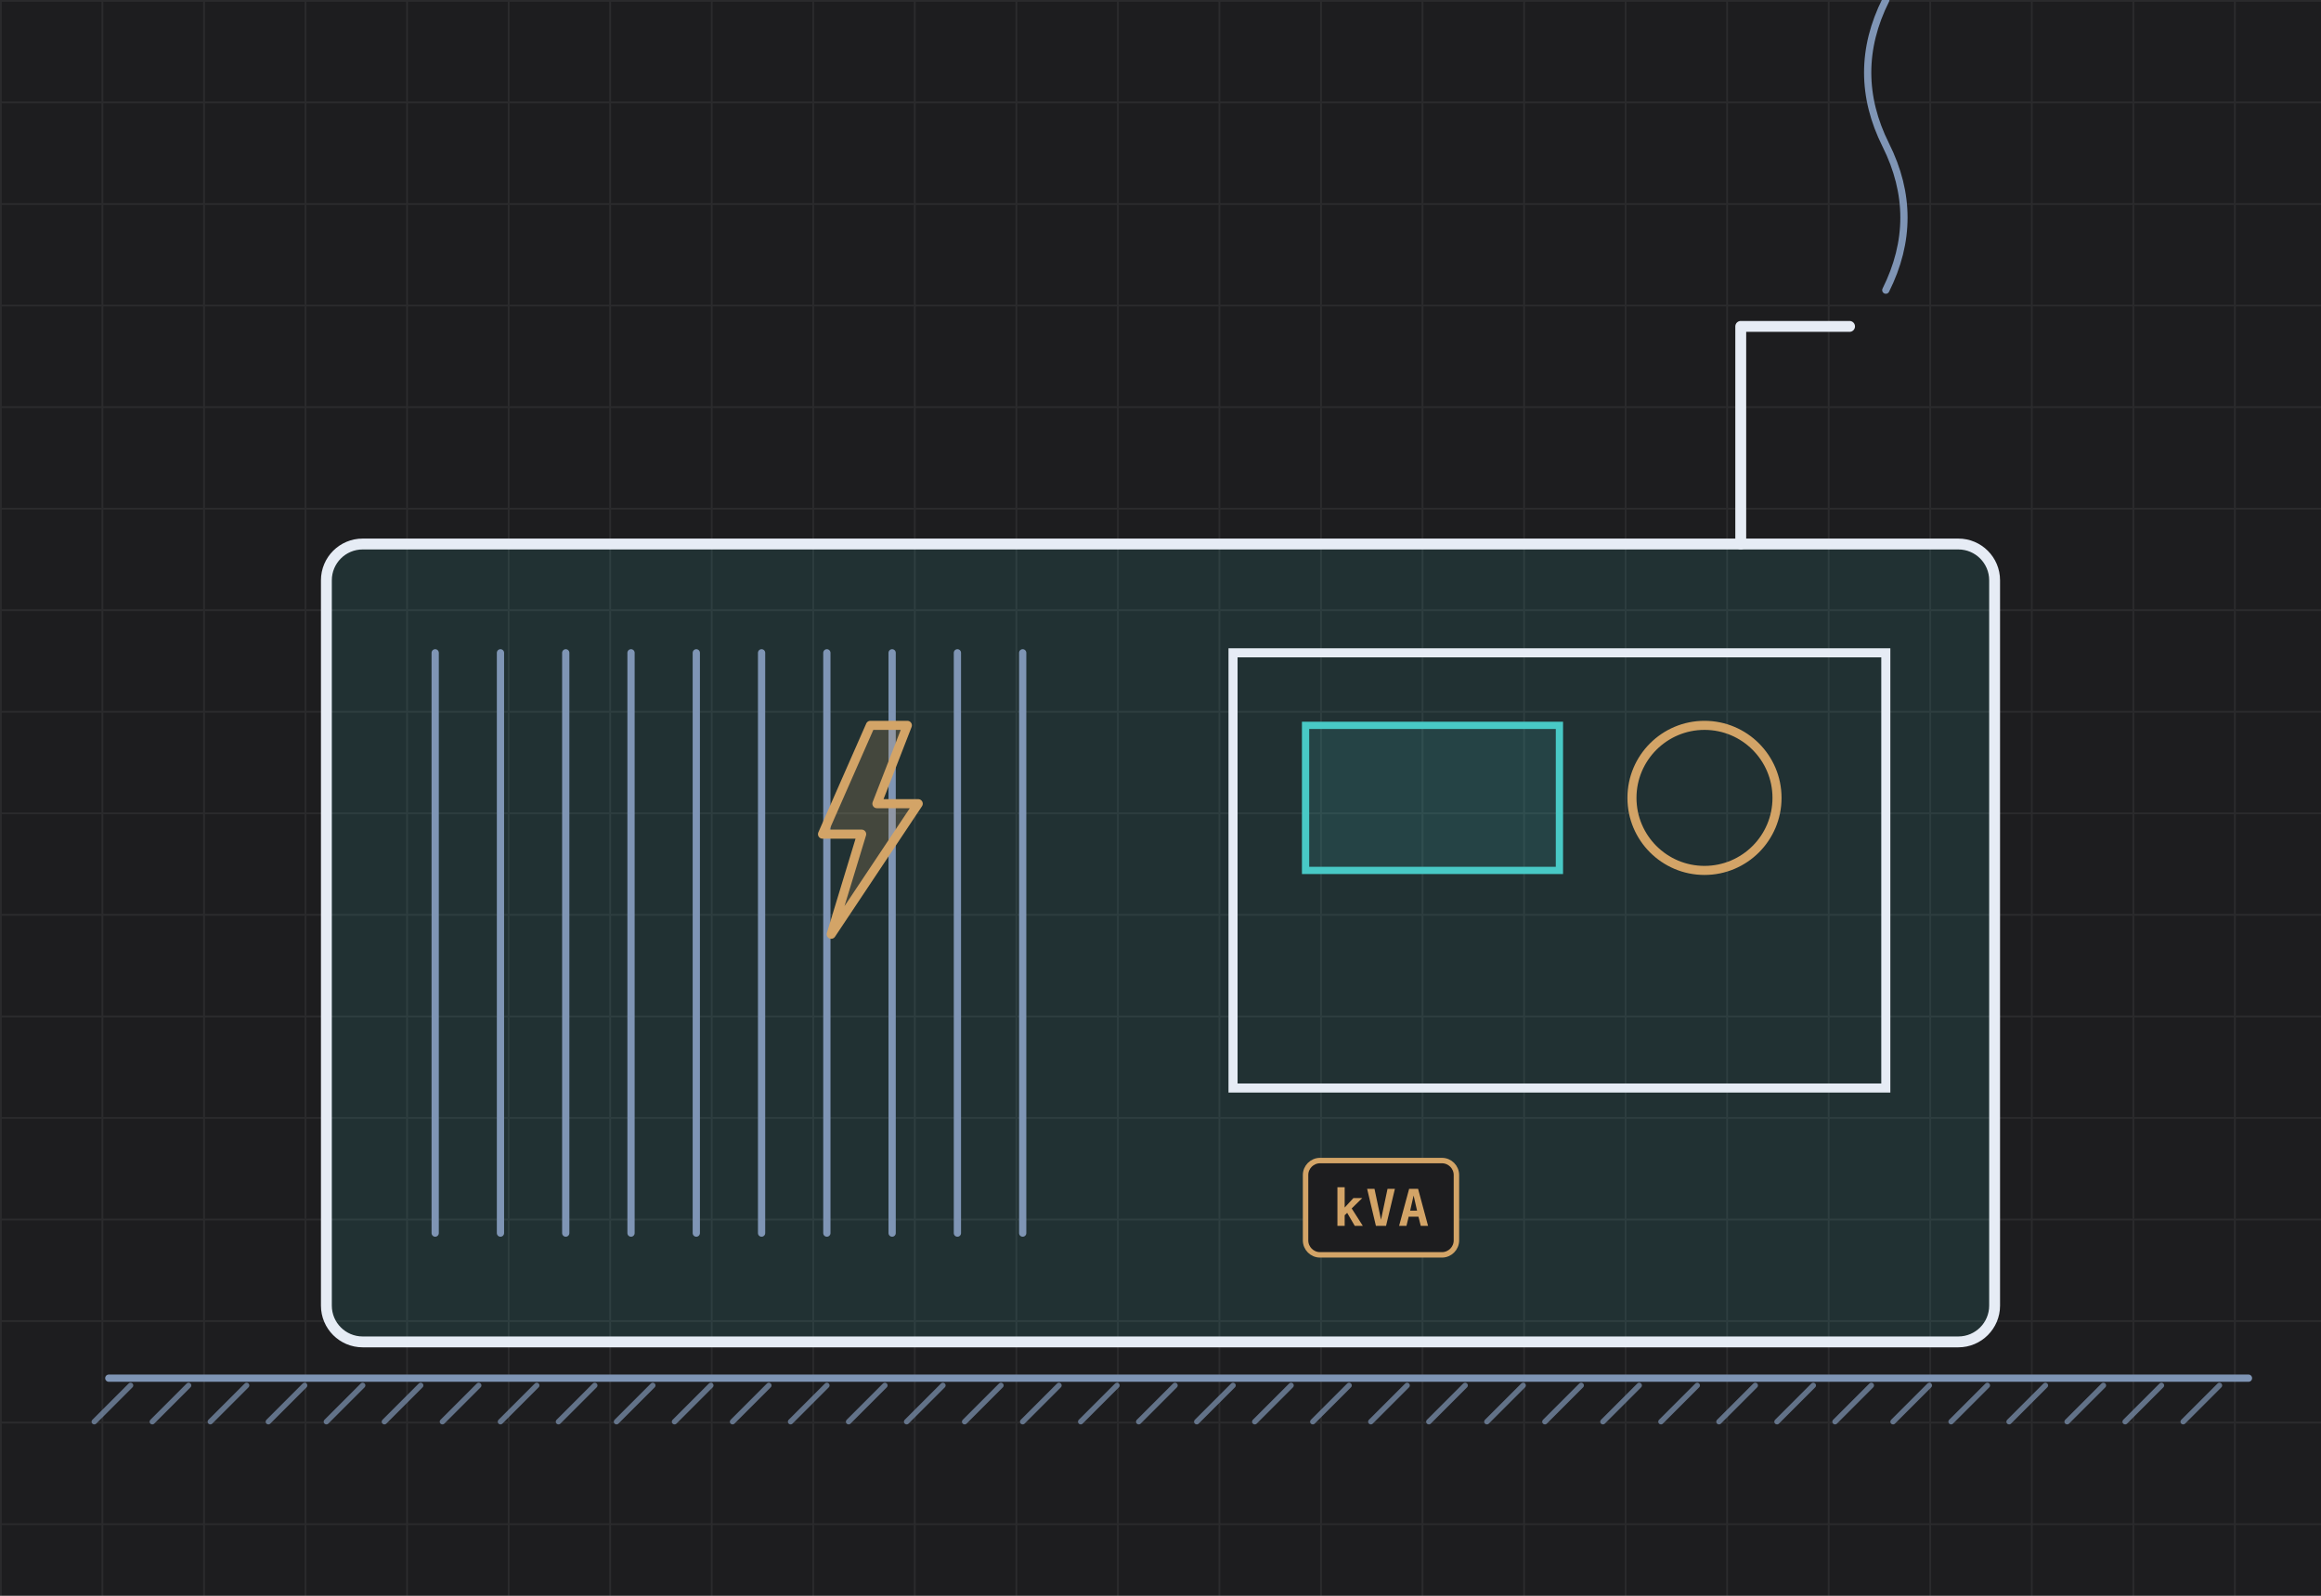
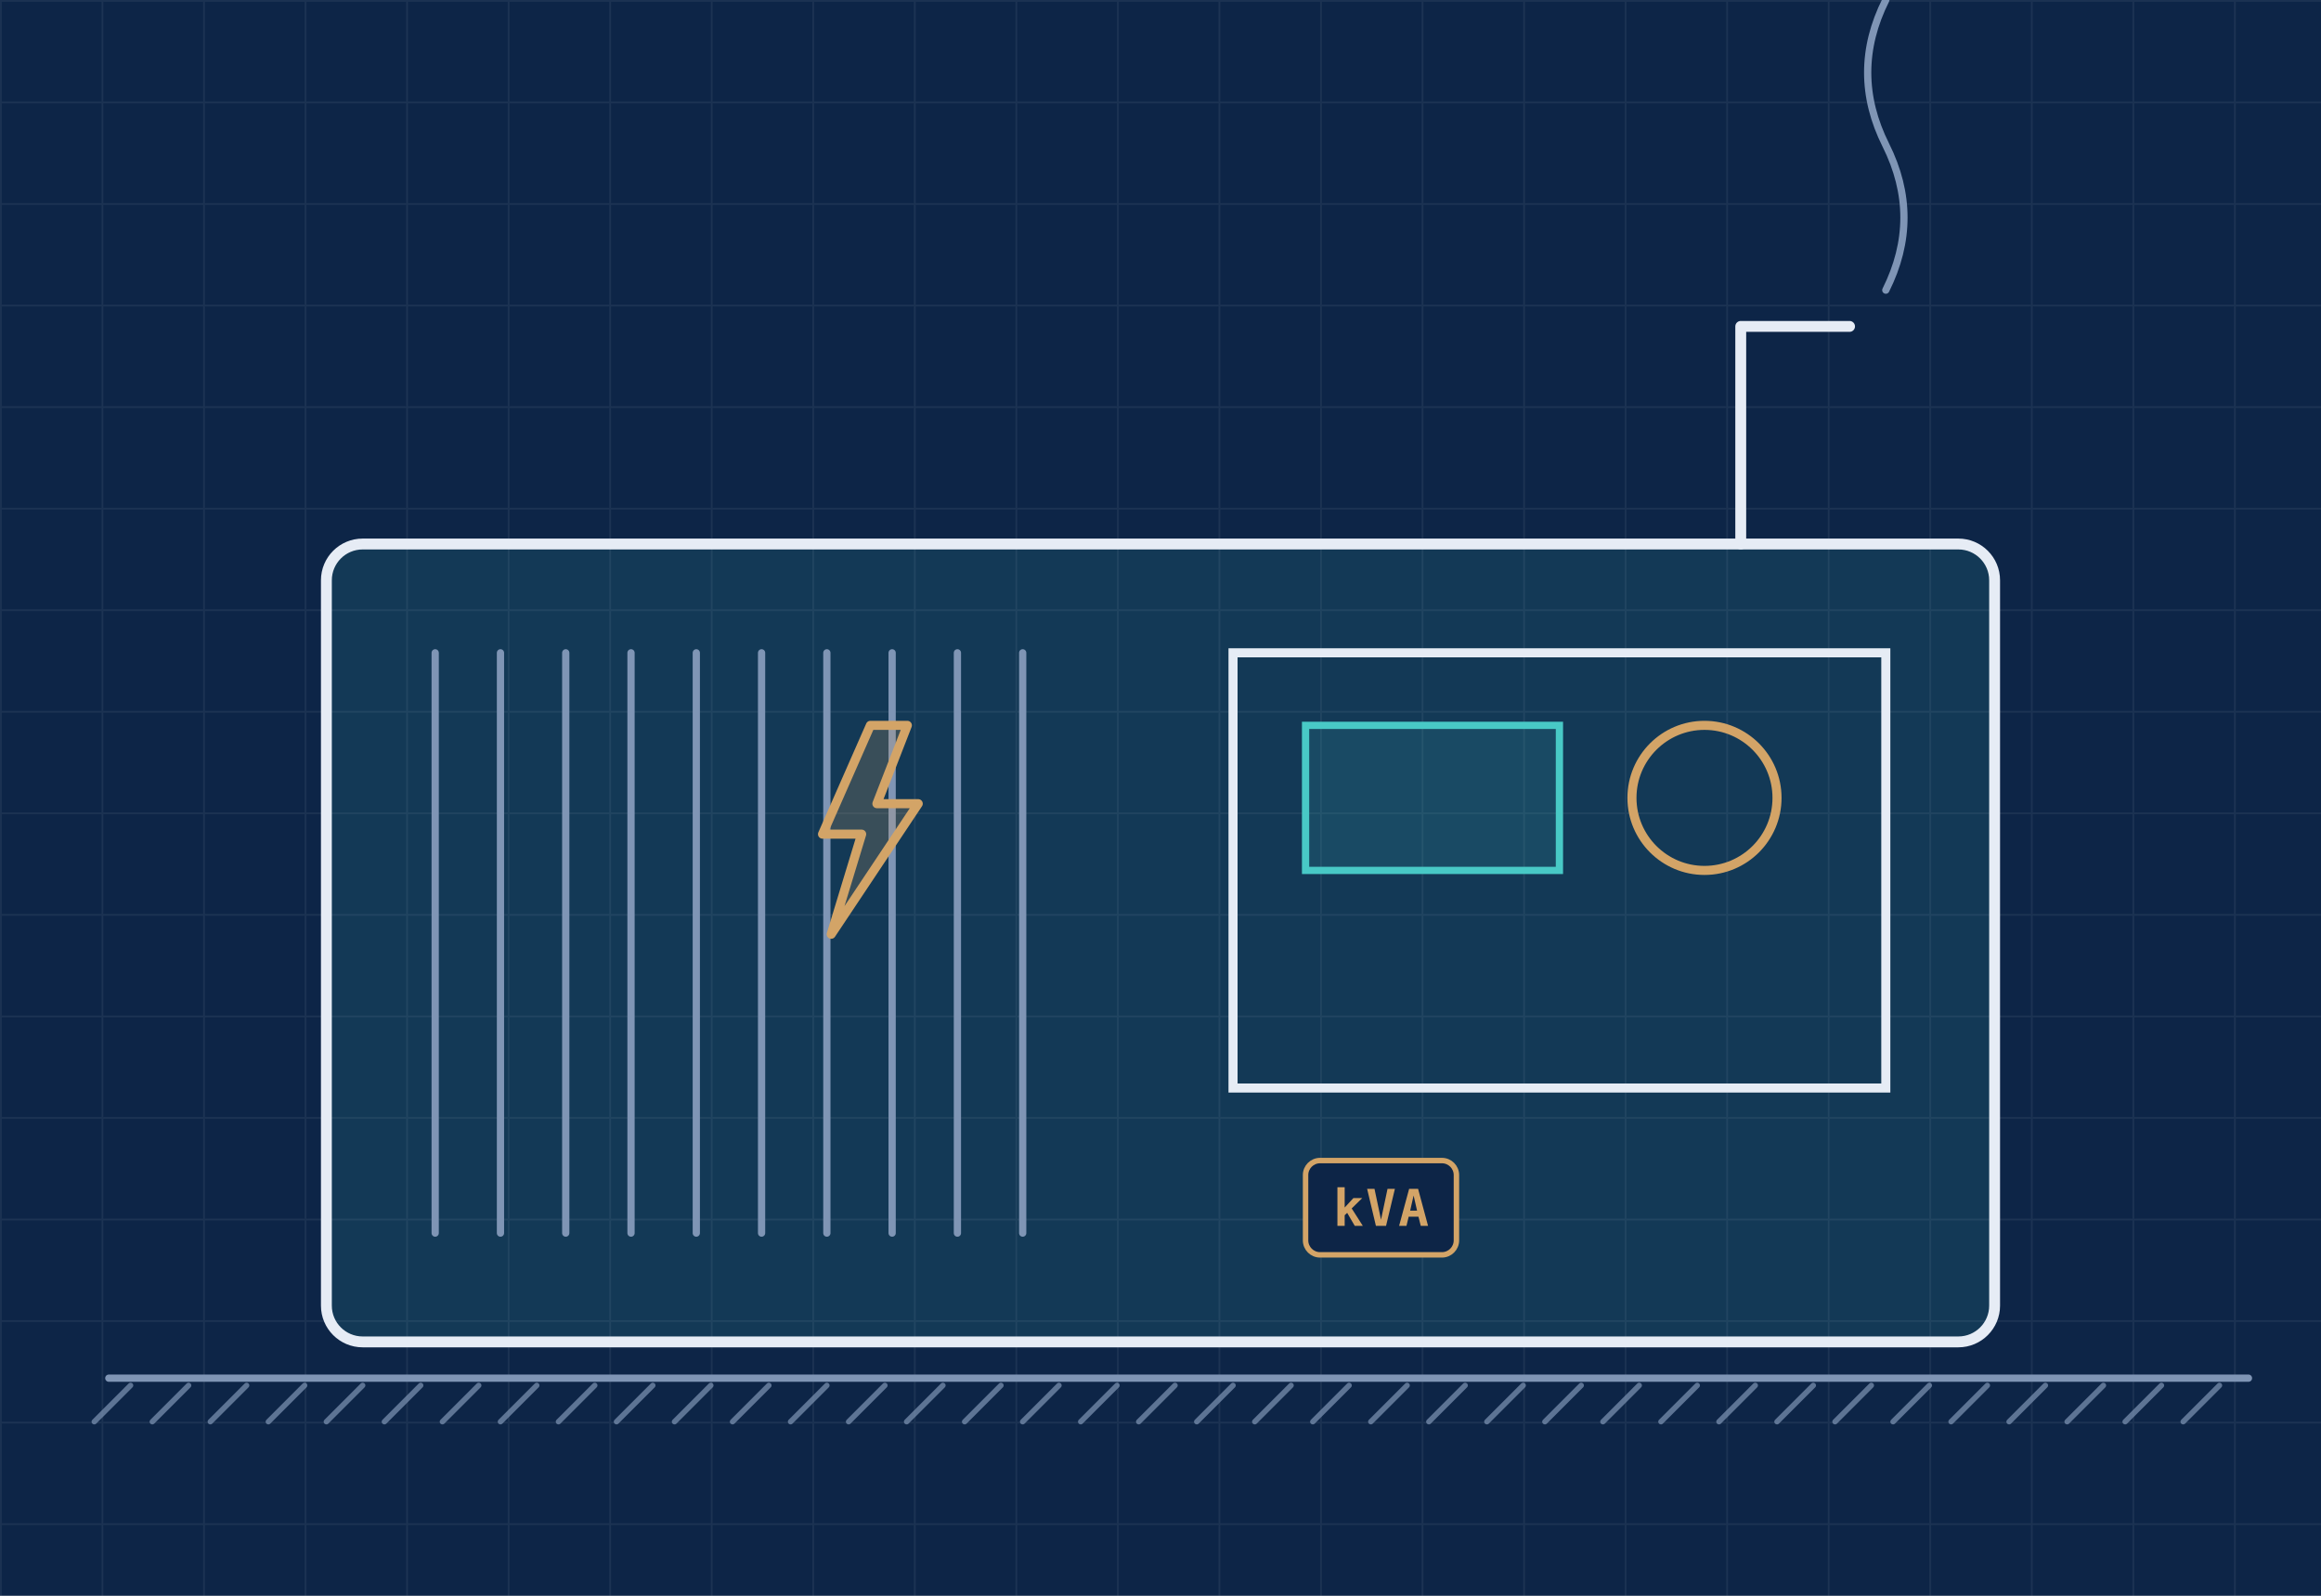
<svg xmlns="http://www.w3.org/2000/svg" viewBox="0 0 640 440" width="640" height="440" role="img" aria-label="Jeneratör Periyodik Kontrolü ve Raporu: jeneratör çizimi">
  <defs>
    <pattern id="g" width="28" height="28" patternUnits="userSpaceOnUse">
      <path d="M28 0H0V28" fill="none" stroke="#ffffff" stroke-opacity=".06" />
    </pattern>
  </defs>
-   <rect width="640" height="440" fill="#1d1d1f" />
+   <rect width="640" height="440" fill="#0d2547" />
  <rect width="640" height="440" fill="url(#g)" />
  <g transform="translate(0,0)">
    <line x1="30" y1="380" x2="620" y2="380" stroke="#7f95b5" stroke-width="2" opacity="1" stroke-linecap="round" />
    <line x1="36" y1="382" x2="26" y2="392" stroke="#7f95b5" stroke-width="1.5" opacity="0.7" stroke-linecap="round" />
    <line x1="52" y1="382" x2="42" y2="392" stroke="#7f95b5" stroke-width="1.5" opacity="0.7" stroke-linecap="round" />
    <line x1="68" y1="382" x2="58" y2="392" stroke="#7f95b5" stroke-width="1.5" opacity="0.7" stroke-linecap="round" />
    <line x1="84" y1="382" x2="74" y2="392" stroke="#7f95b5" stroke-width="1.5" opacity="0.7" stroke-linecap="round" />
    <line x1="100" y1="382" x2="90" y2="392" stroke="#7f95b5" stroke-width="1.5" opacity="0.7" stroke-linecap="round" />
    <line x1="116" y1="382" x2="106" y2="392" stroke="#7f95b5" stroke-width="1.5" opacity="0.7" stroke-linecap="round" />
    <line x1="132" y1="382" x2="122" y2="392" stroke="#7f95b5" stroke-width="1.5" opacity="0.7" stroke-linecap="round" />
    <line x1="148" y1="382" x2="138" y2="392" stroke="#7f95b5" stroke-width="1.5" opacity="0.7" stroke-linecap="round" />
    <line x1="164" y1="382" x2="154" y2="392" stroke="#7f95b5" stroke-width="1.5" opacity="0.7" stroke-linecap="round" />
    <line x1="180" y1="382" x2="170" y2="392" stroke="#7f95b5" stroke-width="1.5" opacity="0.7" stroke-linecap="round" />
    <line x1="196" y1="382" x2="186" y2="392" stroke="#7f95b5" stroke-width="1.5" opacity="0.7" stroke-linecap="round" />
    <line x1="212" y1="382" x2="202" y2="392" stroke="#7f95b5" stroke-width="1.5" opacity="0.7" stroke-linecap="round" />
    <line x1="228" y1="382" x2="218" y2="392" stroke="#7f95b5" stroke-width="1.5" opacity="0.7" stroke-linecap="round" />
    <line x1="244" y1="382" x2="234" y2="392" stroke="#7f95b5" stroke-width="1.5" opacity="0.7" stroke-linecap="round" />
    <line x1="260" y1="382" x2="250" y2="392" stroke="#7f95b5" stroke-width="1.5" opacity="0.7" stroke-linecap="round" />
    <line x1="276" y1="382" x2="266" y2="392" stroke="#7f95b5" stroke-width="1.5" opacity="0.7" stroke-linecap="round" />
    <line x1="292" y1="382" x2="282" y2="392" stroke="#7f95b5" stroke-width="1.5" opacity="0.7" stroke-linecap="round" />
    <line x1="308" y1="382" x2="298" y2="392" stroke="#7f95b5" stroke-width="1.5" opacity="0.7" stroke-linecap="round" />
    <line x1="324" y1="382" x2="314" y2="392" stroke="#7f95b5" stroke-width="1.5" opacity="0.7" stroke-linecap="round" />
    <line x1="340" y1="382" x2="330" y2="392" stroke="#7f95b5" stroke-width="1.5" opacity="0.7" stroke-linecap="round" />
    <line x1="356" y1="382" x2="346" y2="392" stroke="#7f95b5" stroke-width="1.5" opacity="0.7" stroke-linecap="round" />
    <line x1="372" y1="382" x2="362" y2="392" stroke="#7f95b5" stroke-width="1.5" opacity="0.7" stroke-linecap="round" />
    <line x1="388" y1="382" x2="378" y2="392" stroke="#7f95b5" stroke-width="1.5" opacity="0.7" stroke-linecap="round" />
    <line x1="404" y1="382" x2="394" y2="392" stroke="#7f95b5" stroke-width="1.5" opacity="0.7" stroke-linecap="round" />
    <line x1="420" y1="382" x2="410" y2="392" stroke="#7f95b5" stroke-width="1.5" opacity="0.7" stroke-linecap="round" />
    <line x1="436" y1="382" x2="426" y2="392" stroke="#7f95b5" stroke-width="1.5" opacity="0.7" stroke-linecap="round" />
    <line x1="452" y1="382" x2="442" y2="392" stroke="#7f95b5" stroke-width="1.5" opacity="0.7" stroke-linecap="round" />
    <line x1="468" y1="382" x2="458" y2="392" stroke="#7f95b5" stroke-width="1.5" opacity="0.7" stroke-linecap="round" />
    <line x1="484" y1="382" x2="474" y2="392" stroke="#7f95b5" stroke-width="1.5" opacity="0.7" stroke-linecap="round" />
    <line x1="500" y1="382" x2="490" y2="392" stroke="#7f95b5" stroke-width="1.5" opacity="0.7" stroke-linecap="round" />
    <line x1="516" y1="382" x2="506" y2="392" stroke="#7f95b5" stroke-width="1.5" opacity="0.7" stroke-linecap="round" />
    <line x1="532" y1="382" x2="522" y2="392" stroke="#7f95b5" stroke-width="1.5" opacity="0.7" stroke-linecap="round" />
    <line x1="548" y1="382" x2="538" y2="392" stroke="#7f95b5" stroke-width="1.5" opacity="0.7" stroke-linecap="round" />
    <line x1="564" y1="382" x2="554" y2="392" stroke="#7f95b5" stroke-width="1.5" opacity="0.7" stroke-linecap="round" />
    <line x1="580" y1="382" x2="570" y2="392" stroke="#7f95b5" stroke-width="1.5" opacity="0.7" stroke-linecap="round" />
    <line x1="596" y1="382" x2="586" y2="392" stroke="#7f95b5" stroke-width="1.5" opacity="0.7" stroke-linecap="round" />
    <line x1="612" y1="382" x2="602" y2="392" stroke="#7f95b5" stroke-width="1.5" opacity="0.7" stroke-linecap="round" />
    <rect x="90" y="150" width="460" height="220" rx="10" stroke="#e6ecf5" stroke-width="3" fill="#48c9c61f" opacity="1" />
    <line x1="120" y1="180" x2="120" y2="340" stroke="#7f95b5" stroke-width="2" opacity="1" stroke-linecap="round" />
    <line x1="138" y1="180" x2="138" y2="340" stroke="#7f95b5" stroke-width="2" opacity="1" stroke-linecap="round" />
    <line x1="156" y1="180" x2="156" y2="340" stroke="#7f95b5" stroke-width="2" opacity="1" stroke-linecap="round" />
    <line x1="174" y1="180" x2="174" y2="340" stroke="#7f95b5" stroke-width="2" opacity="1" stroke-linecap="round" />
    <line x1="192" y1="180" x2="192" y2="340" stroke="#7f95b5" stroke-width="2" opacity="1" stroke-linecap="round" />
    <line x1="210" y1="180" x2="210" y2="340" stroke="#7f95b5" stroke-width="2" opacity="1" stroke-linecap="round" />
    <line x1="228" y1="180" x2="228" y2="340" stroke="#7f95b5" stroke-width="2" opacity="1" stroke-linecap="round" />
    <line x1="246" y1="180" x2="246" y2="340" stroke="#7f95b5" stroke-width="2" opacity="1" stroke-linecap="round" />
    <line x1="264" y1="180" x2="264" y2="340" stroke="#7f95b5" stroke-width="2" opacity="1" stroke-linecap="round" />
    <line x1="282" y1="180" x2="282" y2="340" stroke="#7f95b5" stroke-width="2" opacity="1" stroke-linecap="round" />
    <rect x="340" y="180" width="180" height="120" rx="0" stroke="#e6ecf5" stroke-width="2.5" fill="none" opacity="1" />
    <rect x="360" y="200" width="70" height="40" rx="0" stroke="#48c9c6" stroke-width="2" fill="#48c9c61f" opacity="1" />
    <circle cx="470" cy="220" r="20" stroke="#d3a467" stroke-width="2.5" fill="none" opacity="1" />
    <path d="M480 150 V90 h30" stroke="#e6ecf5" stroke-width="3" fill="none" opacity="1" stroke-linecap="round" stroke-linejoin="round" />
    <path d="M520 80 q10 -20 0 -40 q-10 -20 0 -40" stroke="#7f95b5" stroke-width="2" fill="none" opacity="1" stroke-linecap="round" stroke-linejoin="round" />
    <path d="M240 200 l-13.2 30.0 h10.8 l-8.4 27.6 l24.0 -36.0 h-11.4 l8.4 -21.6 z" stroke="#d3a467" stroke-width="2.5" fill="#d3a46733" opacity="1" stroke-linecap="round" stroke-linejoin="round" />
-     <rect x="360" y="320" width="41.6" height="26" rx="4" stroke="#d3a467" stroke-width="1.5" fill="#1d1d1f" opacity="1" />
+     <rect x="360" y="320" width="41.6" height="26" rx="4" stroke="#d3a467" stroke-width="1.5" fill="#0d2547" opacity="1" />
    <text x="380.8" y="338" font-size="14" fill="#d3a467" text-anchor="middle" font-weight="600" font-family="'DejaVu Sans Mono',Menlo,monospace" letter-spacing=".04em">kVA</text>
  </g>
</svg>
